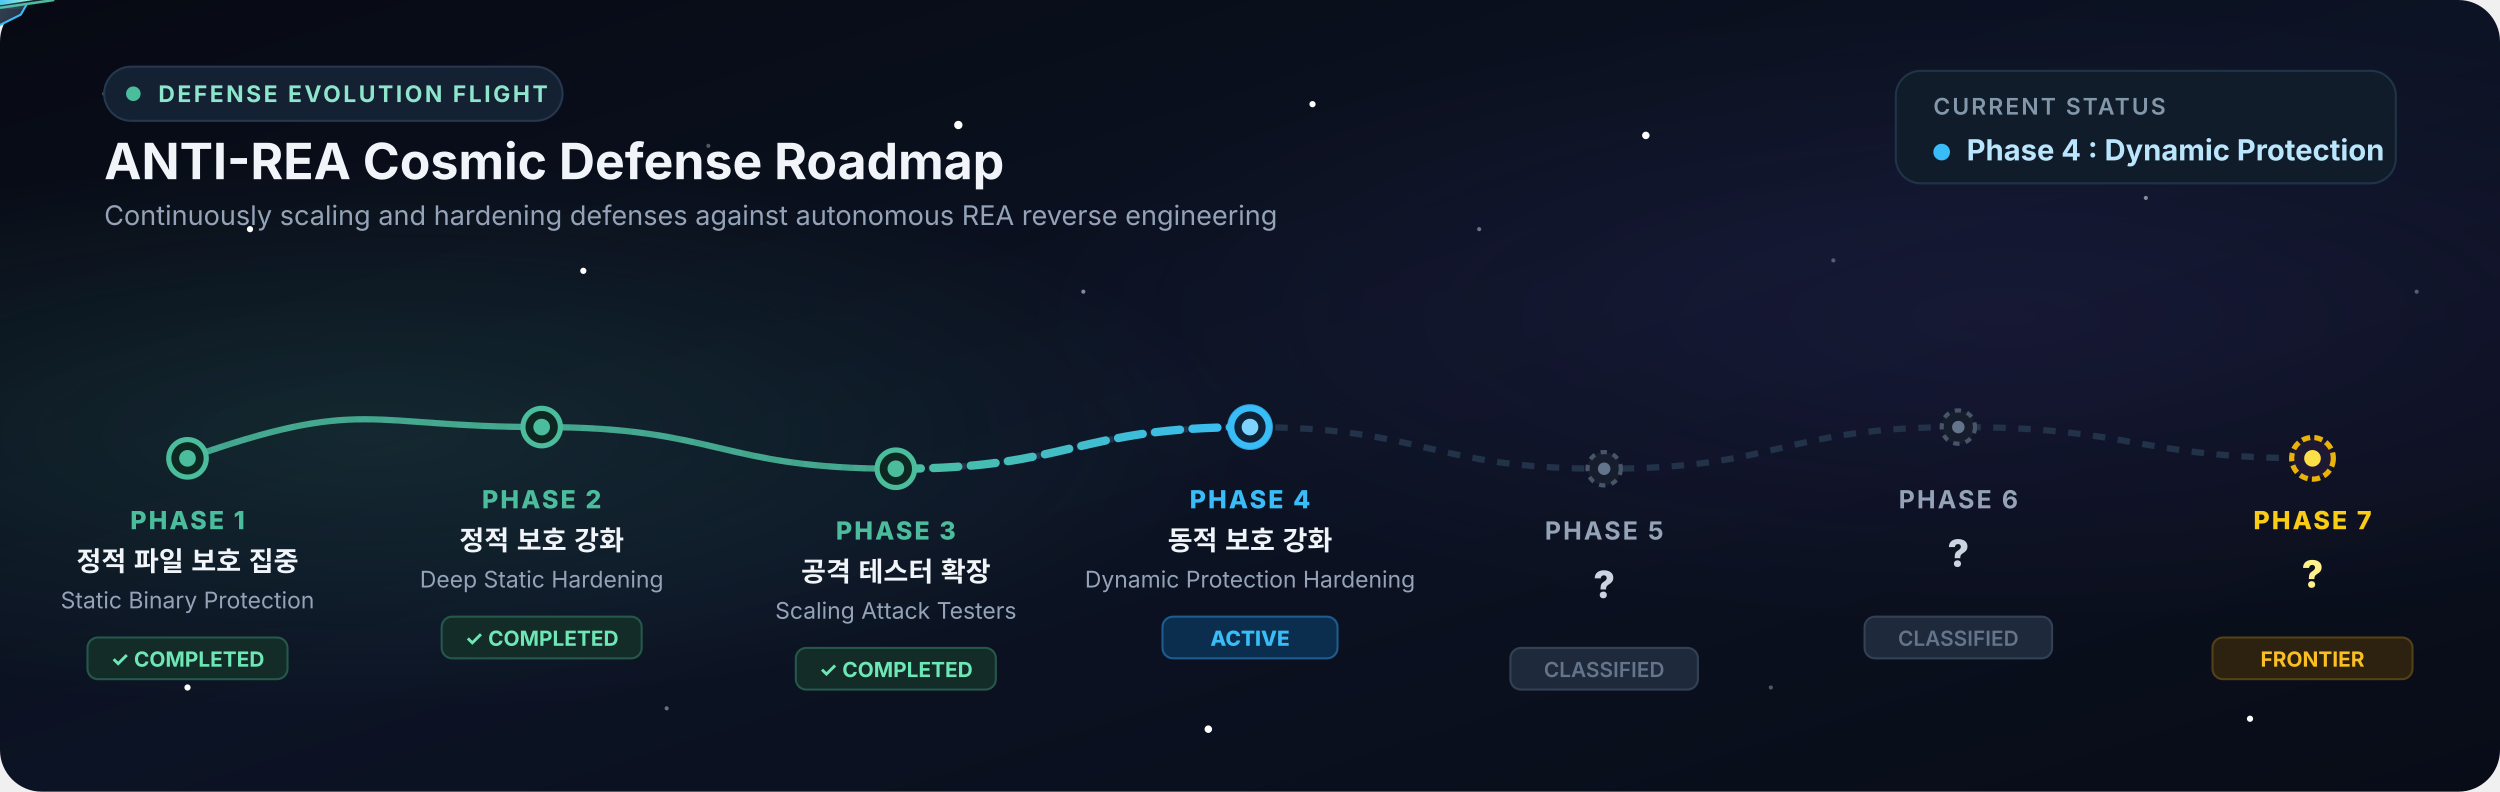
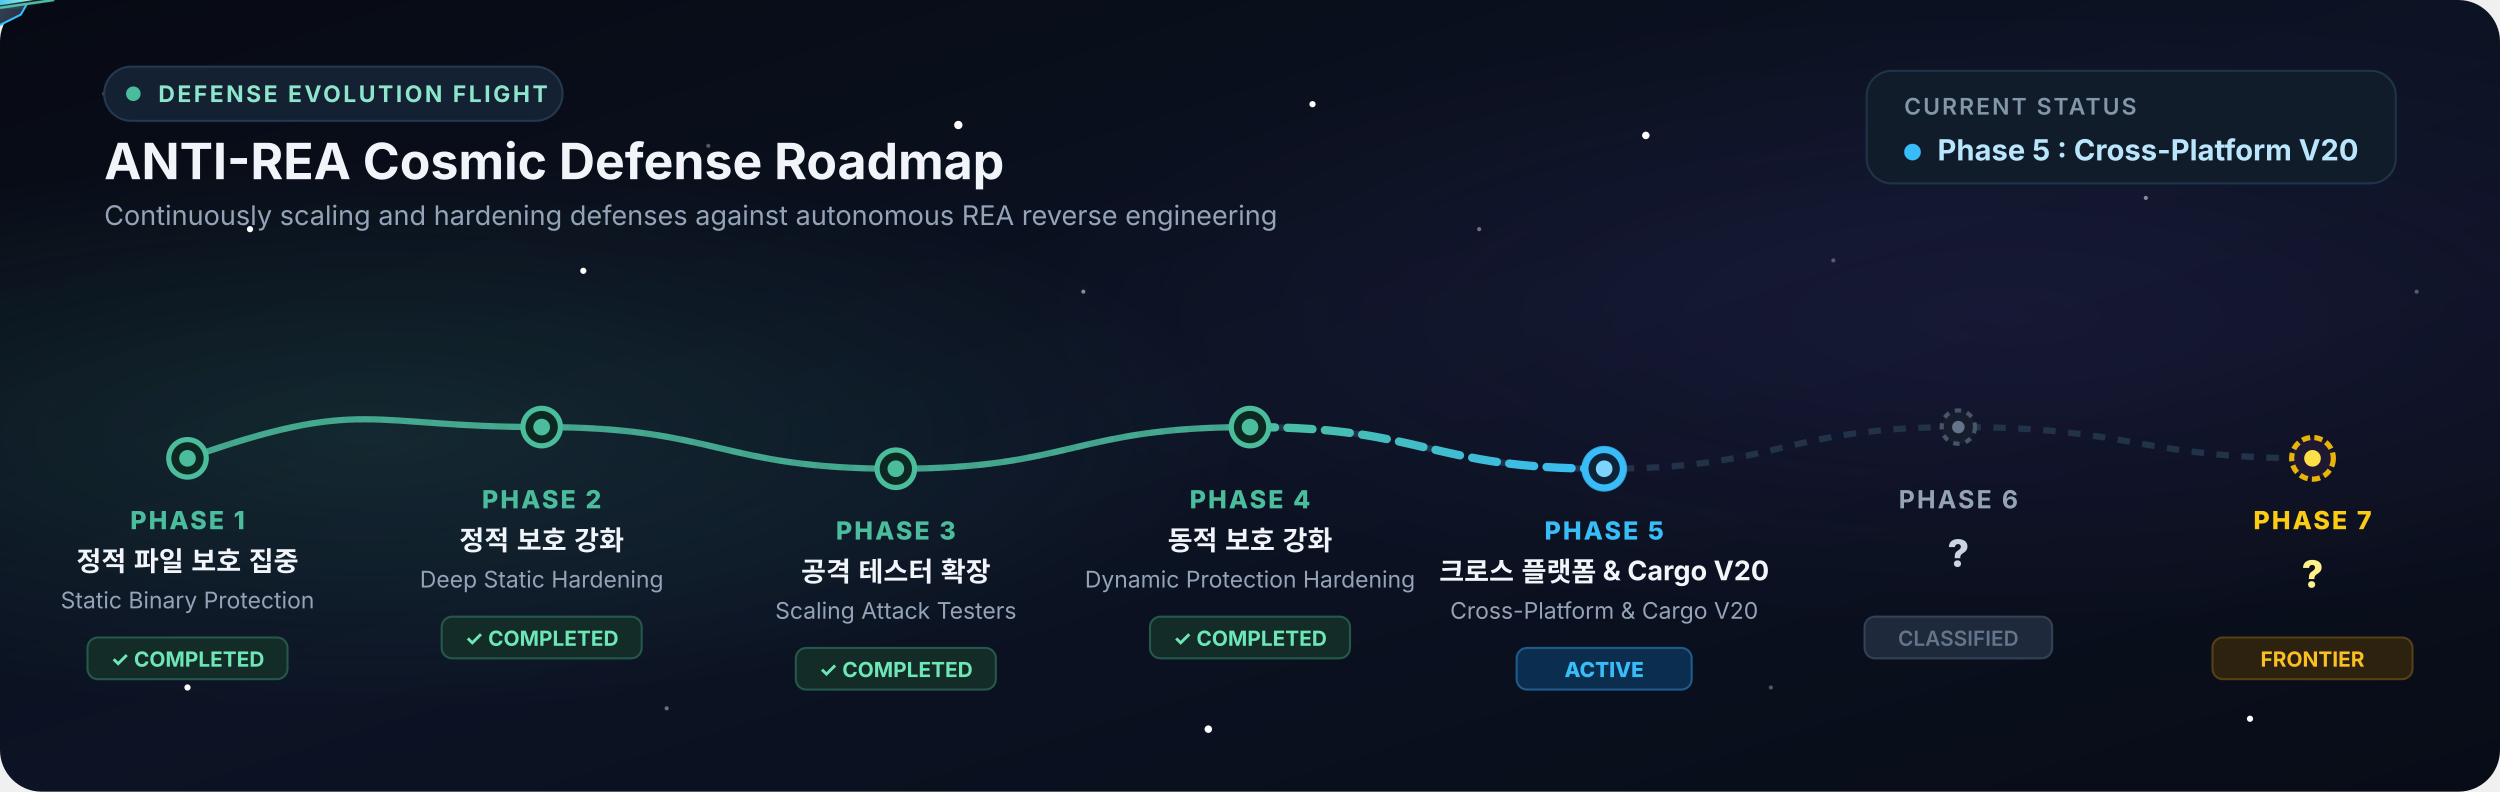
<svg xmlns="http://www.w3.org/2000/svg" xml:lang="ko" width="1200" height="380" viewBox="0 0 1200 380" role="img" aria-labelledby="title desc">
  <defs>
    <linearGradient id="space-bg" x1="0%" y1="0%" x2="100%" y2="100%">
      <stop offset="0%" stop-color="#070a13" />
      <stop offset="50%" stop-color="#0c1324" />
      <stop offset="100%" stop-color="#080c17" />
    </linearGradient>
    <radialGradient id="nebula-cyan" cx="15%" cy="55%" r="35%">
      <stop offset="0%" stop-color="#4bbd9c" stop-opacity="0.14" />
      <stop offset="100%" stop-color="#4bbd9c" stop-opacity="0" />
    </radialGradient>
    <radialGradient id="nebula-purple" cx="80%" cy="40%" r="40%">
      <stop offset="0%" stop-color="#8b5cf6" stop-opacity="0.09" />
      <stop offset="100%" stop-color="#8b5cf6" stop-opacity="0" />
    </radialGradient>
    <linearGradient id="flame-outer" x1="100%" y1="50%" x2="0%" y2="50%">
      <stop offset="0%" stop-color="#38bdf8" />
      <stop offset="40%" stop-color="#6366f1" />
      <stop offset="100%" stop-color="#818cf8" stop-opacity="0" />
    </linearGradient>
    <linearGradient id="flame-core" x1="100%" y1="50%" x2="0%" y2="50%">
      <stop offset="0%" stop-color="#ffffff" />
      <stop offset="60%" stop-color="#a4f3d8" />
      <stop offset="100%" stop-color="#38bdf8" stop-opacity="0" />
    </linearGradient>
    <linearGradient id="hull-main" x1="0%" y1="0%" x2="100%" y2="100%">
      <stop offset="0%" stop-color="#334155" />
      <stop offset="50%" stop-color="#1e293b" />
      <stop offset="100%" stop-color="#0f172a" />
    </linearGradient>
    <linearGradient id="hull-wing" x1="0%" y1="0%" x2="100%" y2="100%">
      <stop offset="0%" stop-color="#475569" />
      <stop offset="100%" stop-color="#1e293b" />
    </linearGradient>
    <linearGradient id="cockpit-glow" x1="0%" y1="0%" x2="100%" y2="0%">
      <stop offset="0%" stop-color="#38bdf8" />
      <stop offset="100%" stop-color="#a4f3d8" />
    </linearGradient>
    <linearGradient id="active-orbit-grad" x1="0%" y1="0%" x2="100%" y2="0%">
      <stop offset="0%" stop-color="#4bbd9c" />
      <stop offset="100%" stop-color="#38bdf8" />
    </linearGradient>
    <filter id="glow-light" x="-30%" y="-30%" width="160%" height="160%">
      <feGaussianBlur stdDeviation="3" result="blur" />
      <feComposite in="SourceGraphic" in2="blur" operator="over" />
    </filter>
  </defs>
  <style>
    @keyframes flame-pulse {
      0%, 100% { transform: scaleX(1) scaleY(1); opacity: 0.95; }
      50% { transform: scaleX(1.35) scaleY(0.85); opacity: 0.75; }
    }
    @keyframes ship-hover {
-       0%, 100% { transform: translate(545px, 214px) rotate(-8deg); }
-       50% { transform: translate(545px, 206px) rotate(-6deg); }
+       0%, 100% { transform: translate(715px, 221px) rotate(6deg); }
+       50% { transform: translate(715px, 213px) rotate(8deg); }
    }
    @keyframes pulse-node {
      0% { r: 10px; opacity: 0.8; }
      50% { r: 18px; opacity: 0; }
      100% { r: 10px; opacity: 0; }
    }
    @keyframes orbit-flow {
      from { stroke-dashoffset: 48; }
      to { stroke-dashoffset: 0; }
    }
    @keyframes twinkle {
      0%, 100% { opacity: 0.2; }
      50% { opacity: 0.85; }
    }
    .hover-flight {
      animation: ship-hover 3s ease-in-out infinite;
    }
    .thruster-jet {
      transform-origin: 0px 0px;
      animation: flame-pulse 0.28s ease-in-out infinite;
    }
    .star-twinkle-1 { animation: twinkle 3s ease-in-out infinite; }
    .star-twinkle-2 { animation: twinkle 2.2s ease-in-out infinite 0.7s; }
    .star-twinkle-3 { animation: twinkle 4s ease-in-out infinite 1.4s; }
  </style>
  <rect width="1200" height="380" rx="20" fill="url(#space-bg)" />
  <rect width="1200" height="380" rx="20" fill="url(#nebula-cyan)" />
  <rect width="1200" height="380" rx="20" fill="url(#nebula-purple)" />
  <g fill="#ffffff">
    <circle cx="50" cy="45" r="1" opacity="0.3" />
    <circle cx="120" cy="110" r="1.5" class="star-twinkle-1" />
    <circle cx="210" cy="40" r="1" opacity="0.4" />
    <circle cx="280" cy="130" r="1.5" class="star-twinkle-2" />
    <circle cx="340" cy="70" r="1" opacity="0.3" />
    <circle cx="460" cy="60" r="2" class="star-twinkle-3" />
    <circle cx="520" cy="140" r="1" opacity="0.5" />
    <circle cx="630" cy="50" r="1.5" class="star-twinkle-1" />
    <circle cx="710" cy="110" r="1" opacity="0.4" />
    <circle cx="790" cy="65" r="1.8" class="star-twinkle-2" />
    <circle cx="880" cy="125" r="1" opacity="0.3" />
    <circle cx="950" cy="45" r="2" class="star-twinkle-3" />
    <circle cx="1030" cy="95" r="1" opacity="0.5" />
    <circle cx="1120" cy="55" r="1.5" class="star-twinkle-1" />
    <circle cx="1160" cy="140" r="1" opacity="0.3" />
    <circle cx="90" cy="330" r="1.5" class="star-twinkle-2" />
    <circle cx="320" cy="340" r="1" opacity="0.4" />
    <circle cx="580" cy="350" r="1.8" class="star-twinkle-3" />
    <circle cx="850" cy="330" r="1" opacity="0.3" />
    <circle cx="1080" cy="345" r="1.5" class="star-twinkle-1" />
  </g>
  <g font-family="Inter, 'Segoe UI', Arial, sans-serif">
    <rect x="50" y="32" width="220" height="26" rx="13" fill="#142132" stroke="#25384f" />
    <circle cx="64" cy="45" r="3.5" fill="#4bbd9c" />
    <text x="76" y="49" fill="#8de6cc" font-size="11" font-weight="700" letter-spacing="1.2">DEFENSE EVOLUTION FLIGHT</text>
    <text x="50" y="86" fill="#f1f5f9" font-size="24" font-weight="700">ANTI-REA Cosmic Defense Roadmap</text>
    <text x="50" y="108" fill="#94a3b8" font-size="13">Continuously scaling and hardening defenses against autonomous REA reverse engineering</text>
-     <rect x="910" y="34" width="240" height="54" rx="12" fill="#111c2a" stroke="#1e3448" />
-     <text x="928" y="55" fill="#8298aa" font-size="11" font-weight="600" letter-spacing="1">CURRENT STATUS</text>
-     <circle cx="932" cy="73" r="4" fill="#38bdf8" />
-     <text x="944" y="77" fill="#bae6fd" font-size="14" font-weight="700">Phase 4 : Dynamic Protection</text>
+     <rect x="896" y="34" width="254" height="54" rx="12" fill="#111c2a" stroke="#1e3448" />
+     <text x="914" y="55" fill="#8298aa" font-size="11" font-weight="600" letter-spacing="1">CURRENT STATUS</text>
+     <circle cx="918" cy="73" r="4" fill="#38bdf8" />
+     <text x="930" y="77" fill="#bae6fd" font-size="14" font-weight="700">Phase 5 : Cross-Platform V20</text>
  </g>
  <path d="M 90 220 C 175 190, 175 205, 260 205 C 345 205, 345 225, 430 225 C 515 225, 515 205, 600 205 C 685 205, 685 225, 770 225 C 855 225, 855 205, 940 205 C 1025 205, 1025 220, 1110 220" fill="none" stroke="#223249" stroke-width="3" stroke-dasharray="6 6" />
-   <path d="M 90 220 C 175 190, 175 205, 260 205 C 345 205, 345 225, 430 225" fill="none" stroke="#4bbd9c" stroke-width="3" stroke-linecap="round" opacity="0.85" />
-   <path d="M 430 225 C 515 225, 515 205, 600 205" fill="none" stroke="url(#active-orbit-grad)" stroke-width="4" stroke-linecap="round" stroke-dasharray="12 6" style="animation: orbit-flow 1.5s linear infinite;" />
-   <circle cx="600" cy="205" r="10" fill="none" stroke="#38bdf8" stroke-width="2" opacity="0.85">
+   <path d="M 90 220 C 175 190, 175 205, 260 205 C 345 205, 345 225, 430 225 C 515 225, 515 205, 600 205" fill="none" stroke="#4bbd9c" stroke-width="3" stroke-linecap="round" opacity="0.85" />
+   <path d="M 600 205 C 685 205, 685 225, 770 225" fill="none" stroke="url(#active-orbit-grad)" stroke-width="4" stroke-linecap="round" stroke-dasharray="12 6" style="animation: orbit-flow 1.5s linear infinite;" />
+   <circle cx="770" cy="225" r="10" fill="none" stroke="#38bdf8" stroke-width="2" opacity="0.85">
    <animate attributeName="r" values="8;22;8" dur="2.4s" repeatCount="indefinite" />
    <animate attributeName="opacity" values="0.9;0;0.9" dur="2.4s" repeatCount="indefinite" />
  </circle>
  <g class="hover-flight">
    <g transform="translate(-16, 0)" class="thruster-jet">
      <polygon points="0,-7 -44,-3 -58,0 -44,3 0,7" fill="url(#flame-outer)" />
      <polygon points="0,-4 -28,-1.5 -38,0 -28,1.5 0,4" fill="url(#flame-core)" />
    </g>
    <polygon points="-8,-16 10,-7 14,0 10,7 -8,16 -3,0" fill="url(#hull-wing)" stroke="#38bdf8" stroke-width="1" />
    <polygon points="-16,-6 26,0 -16,6 -10,0" fill="url(#hull-main)" stroke="#4bbd9c" stroke-width="1.2" />
    <polygon points="0,-2.5 16,0 0,2.5 -4,0" fill="url(#cockpit-glow)" filter="url(#glow-light)" />
    <circle cx="-8" cy="-15" r="1.5" fill="#38bdf8" />
    <circle cx="-8" cy="15" r="1.5" fill="#4bbd9c" />
  </g>
  <g font-family="Inter, 'Segoe UI', Arial, sans-serif" text-anchor="middle">
    <g transform="translate(90, 0)">
      <circle cx="0" cy="220" r="9" fill="#0d2820" stroke="#4bbd9c" stroke-width="2.5" />
      <circle cx="0" cy="220" r="4" fill="#4bbd9c" />
      <text x="0" y="254" fill="#4bbd9c" font-size="12" font-weight="800" letter-spacing="1">PHASE 1</text>
      <text x="0" y="274" fill="#f1f5f9" font-size="13" font-weight="700">정적 파일 보호 집중</text>
      <text x="0" y="292" fill="#94a3b8" font-size="11">Static Binary Protection</text>
      <rect x="-48" y="306" width="96" height="20" rx="5" fill="#142c27" stroke="#25584b" />
      <text x="0" y="320" fill="#6ee7b7" font-size="10" font-weight="700">✓ COMPLETED</text>
    </g>
    <g transform="translate(260, 0)">
      <circle cx="0" cy="205" r="9" fill="#0d2820" stroke="#4bbd9c" stroke-width="2.5" />
      <circle cx="0" cy="205" r="4" fill="#4bbd9c" />
      <text x="0" y="244" fill="#4bbd9c" font-size="12" font-weight="800" letter-spacing="1">PHASE 2</text>
      <text x="0" y="264" fill="#f1f5f9" font-size="13" font-weight="700">정적 보호 강화</text>
      <text x="0" y="282" fill="#94a3b8" font-size="11">Deep Static Hardening</text>
      <rect x="-48" y="296" width="96" height="20" rx="5" fill="#142c27" stroke="#25584b" />
      <text x="0" y="310" fill="#6ee7b7" font-size="10" font-weight="700">✓ COMPLETED</text>
    </g>
    <g transform="translate(430, 0)">
      <circle cx="0" cy="225" r="9" fill="#0d2820" stroke="#4bbd9c" stroke-width="2.5" />
      <circle cx="0" cy="225" r="4" fill="#4bbd9c" />
      <text x="0" y="259" fill="#4bbd9c" font-size="12" font-weight="800" letter-spacing="1">PHASE 3</text>
      <text x="0" y="279" fill="#f1f5f9" font-size="13" font-weight="700">공격 테스터 확장</text>
      <text x="0" y="297" fill="#94a3b8" font-size="11">Scaling Attack Testers</text>
      <rect x="-48" y="311" width="96" height="20" rx="5" fill="#142c27" stroke="#25584b" />
      <text x="0" y="325" fill="#6ee7b7" font-size="10" font-weight="700">✓ COMPLETED</text>
    </g>
    <g transform="translate(600, 0)">
-       <circle cx="0" cy="205" r="9" fill="#0e2338" stroke="#38bdf8" stroke-width="3" />
-       <circle cx="0" cy="205" r="4" fill="#7dd3fc" />
-       <text x="0" y="244" fill="#38bdf8" font-size="12" font-weight="800" letter-spacing="1">PHASE 4</text>
+       <circle cx="0" cy="205" r="9" fill="#0d2820" stroke="#4bbd9c" stroke-width="2.5" />
+       <circle cx="0" cy="205" r="4" fill="#4bbd9c" />
+       <text x="0" y="244" fill="#4bbd9c" font-size="12" font-weight="800" letter-spacing="1">PHASE 4</text>
      <text x="0" y="264" fill="#f1f5f9" font-size="13" font-weight="700">동적 보호 강화</text>
      <text x="0" y="282" fill="#94a3b8" font-size="11">Dynamic Protection Hardening</text>
-       <rect x="-42" y="296" width="84" height="20" rx="5" fill="#0c2e4e" stroke="#1d5c8e" />
-       <text x="0" y="310" fill="#38bdf8" font-size="10" font-weight="800">ACTIVE</text>
+       <rect x="-48" y="296" width="96" height="20" rx="5" fill="#142c27" stroke="#25584b" />
+       <text x="0" y="310" fill="#6ee7b7" font-size="10" font-weight="700">✓ COMPLETED</text>
    </g>
    <g transform="translate(770, 0)">
-       <circle cx="0" cy="225" r="8" fill="#161e2e" stroke="#475569" stroke-width="2" stroke-dasharray="3 3" />
-       <circle cx="0" cy="225" r="3" fill="#64748b" />
-       <text x="0" y="259" fill="#94a3b8" font-size="12" font-weight="700" letter-spacing="1">PHASE 5</text>
-       <text x="0" y="287" fill="#cbd5e1" font-size="18" font-weight="800">?</text>
-       <rect x="-45" y="311" width="90" height="20" rx="5" fill="#1e293b" stroke="#334155" />
-       <text x="0" y="325" fill="#64748b" font-size="10" font-weight="600">CLASSIFIED</text>
+       <circle cx="0" cy="225" r="9" fill="#0e2338" stroke="#38bdf8" stroke-width="3" />
+       <circle cx="0" cy="225" r="4" fill="#7dd3fc" />
+       <text x="0" y="259" fill="#38bdf8" font-size="12" font-weight="800" letter-spacing="1">PHASE 5</text>
+       <text x="0" y="279" fill="#f1f5f9" font-size="13" font-weight="700">크로스 플랫폼 &amp; Cargo V20</text>
+       <text x="0" y="297" fill="#94a3b8" font-size="11">Cross-Platform &amp; Cargo V20</text>
+       <rect x="-42" y="311" width="84" height="20" rx="5" fill="#0c2e4e" stroke="#1d5c8e" />
+       <text x="0" y="325" fill="#38bdf8" font-size="10" font-weight="800">ACTIVE</text>
    </g>
    <g transform="translate(940, 0)">
      <circle cx="0" cy="205" r="8" fill="#161e2e" stroke="#475569" stroke-width="2" stroke-dasharray="3 3" />
      <circle cx="0" cy="205" r="3" fill="#64748b" />
      <text x="0" y="244" fill="#94a3b8" font-size="12" font-weight="700" letter-spacing="1">PHASE 6</text>
      <text x="0" y="272" fill="#cbd5e1" font-size="18" font-weight="800">?</text>
      <rect x="-45" y="296" width="90" height="20" rx="5" fill="#1e293b" stroke="#334155" />
      <text x="0" y="310" fill="#64748b" font-size="10" font-weight="600">CLASSIFIED</text>
    </g>
    <g transform="translate(1110, 0)">
      <circle cx="0" cy="220" r="10" fill="#1e1832" stroke="#eab308" stroke-width="2.5" stroke-dasharray="4 2" />
      <circle cx="0" cy="220" r="4" fill="#fde047" />
      <text x="0" y="254" fill="#facc15" font-size="12" font-weight="800" letter-spacing="1">PHASE 7</text>
      <text x="0" y="282" fill="#fef08a" font-size="18" font-weight="800">?</text>
      <rect x="-48" y="306" width="96" height="20" rx="5" fill="#2d2210" stroke="#544115" />
      <text x="0" y="320" fill="#fbbf24" font-size="10" font-weight="700">FRONTIER</text>
    </g>
  </g>
</svg>
